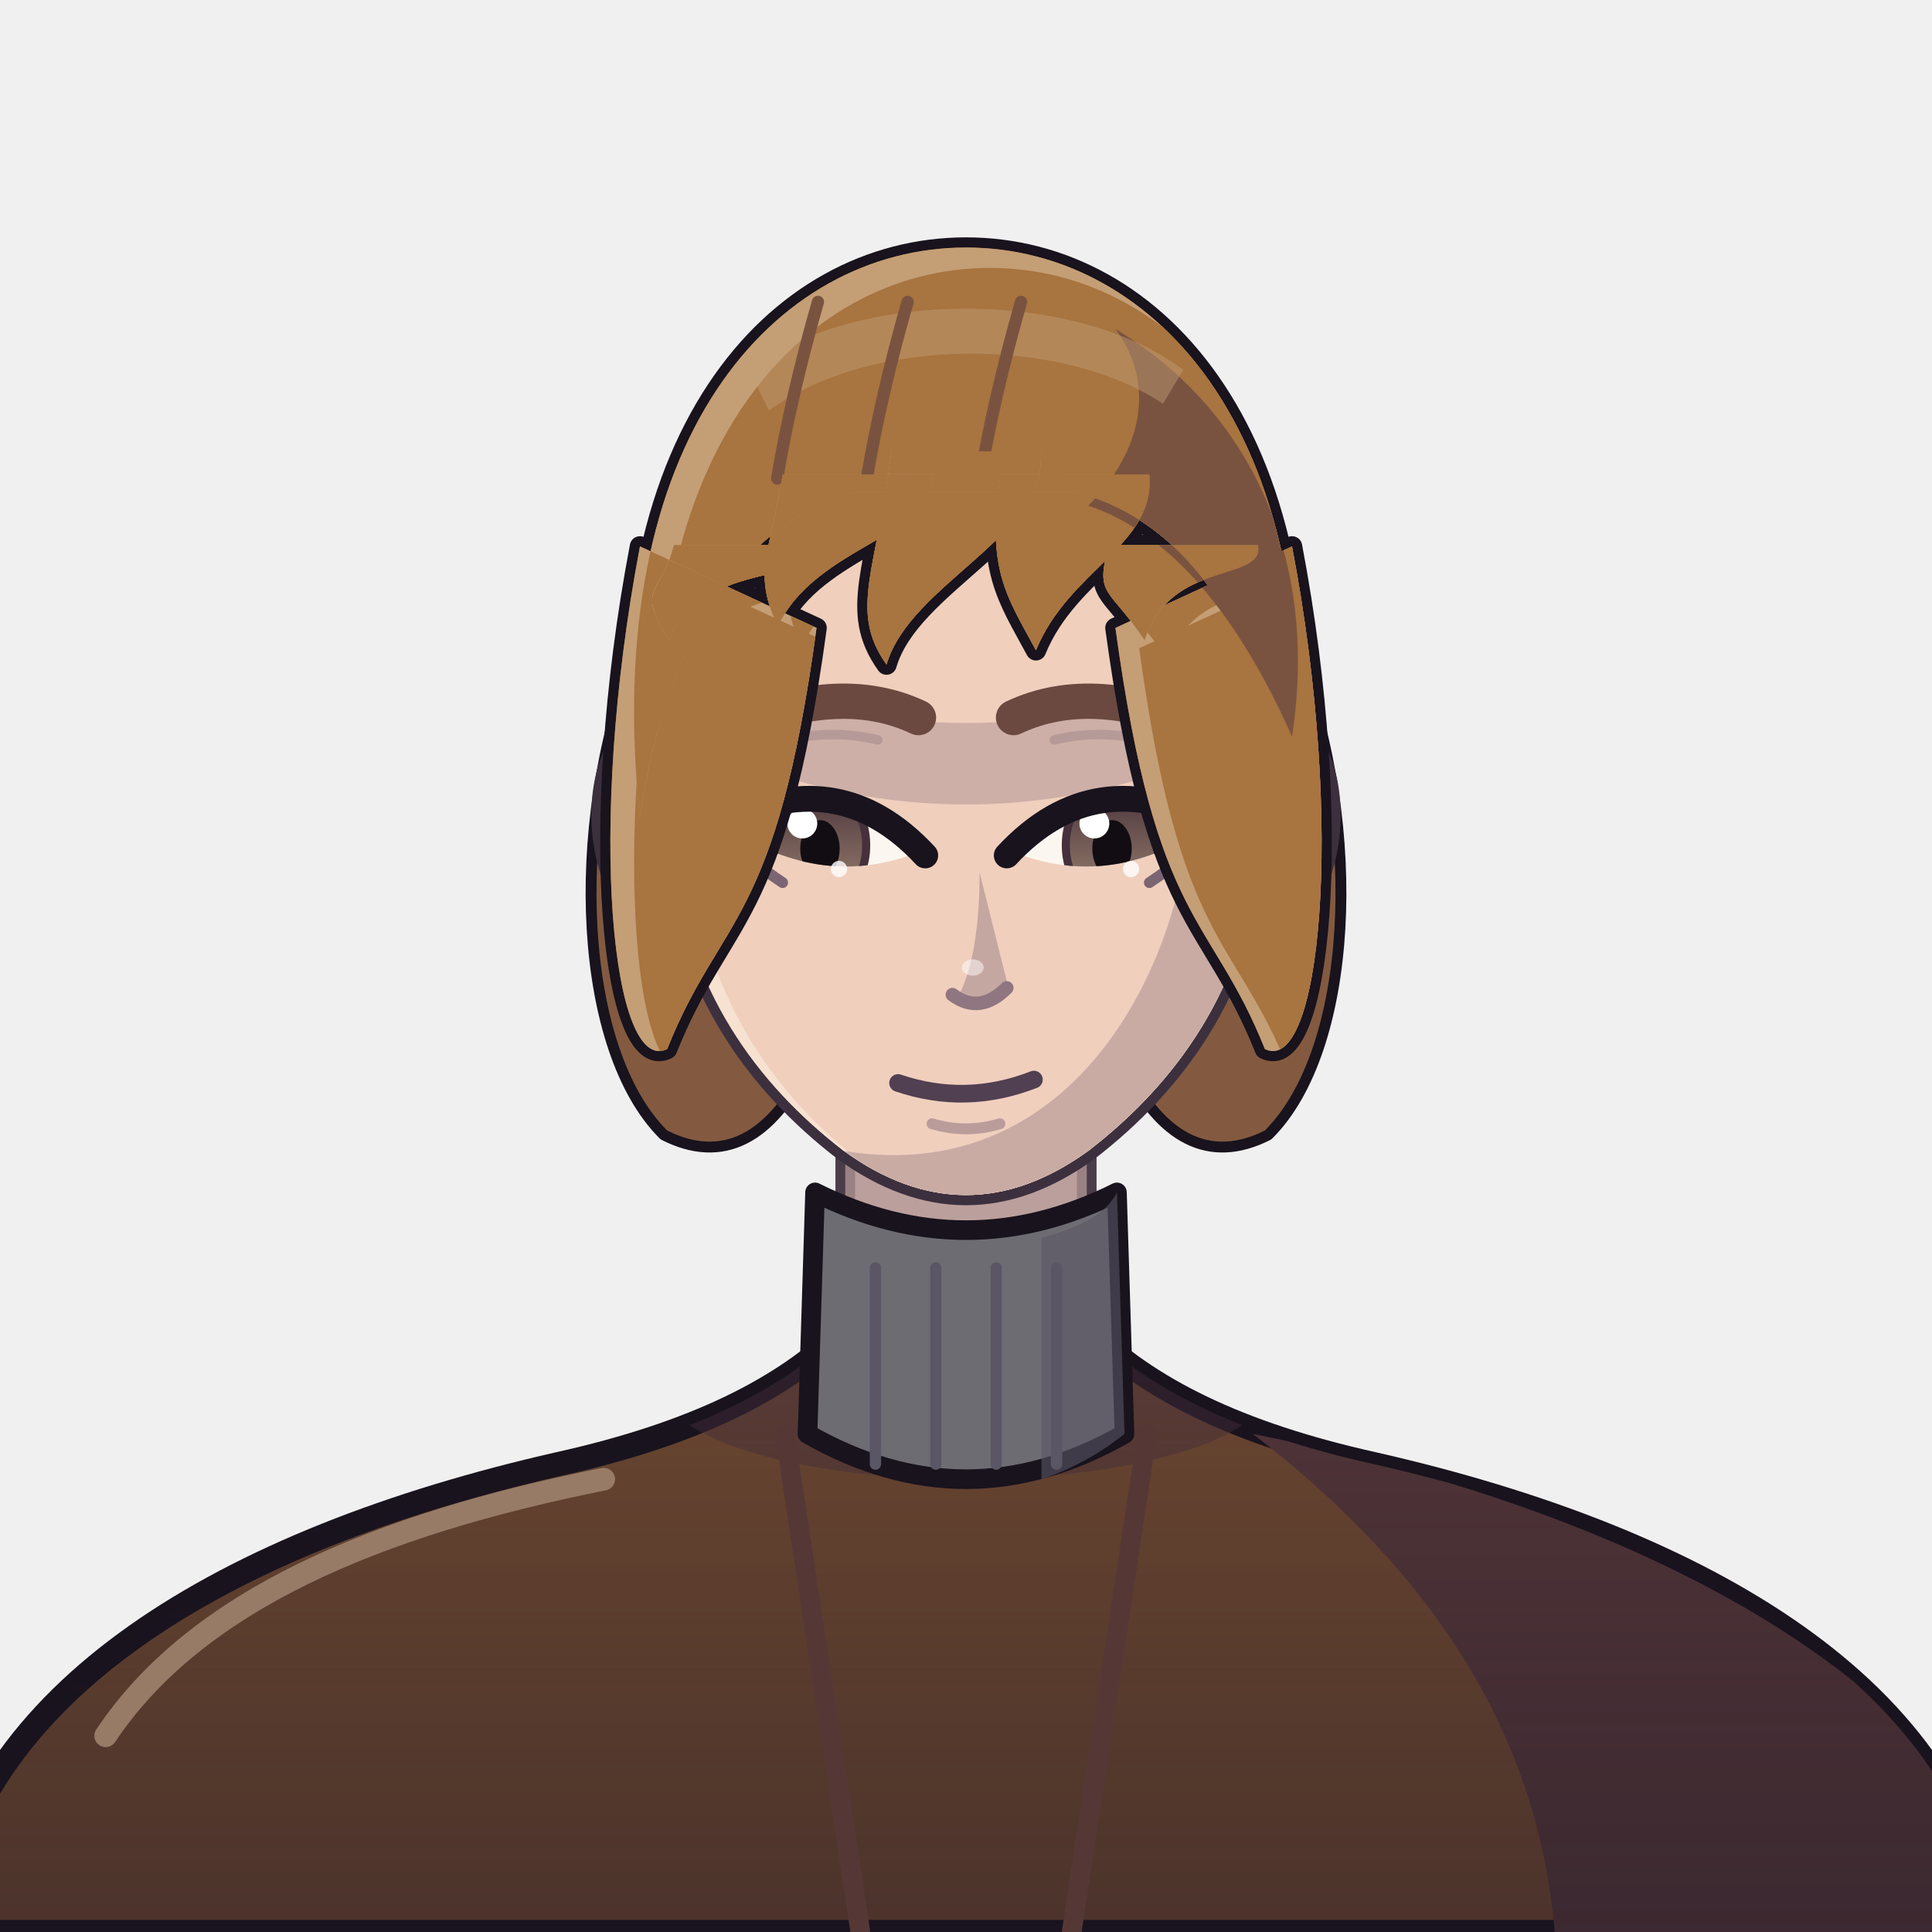
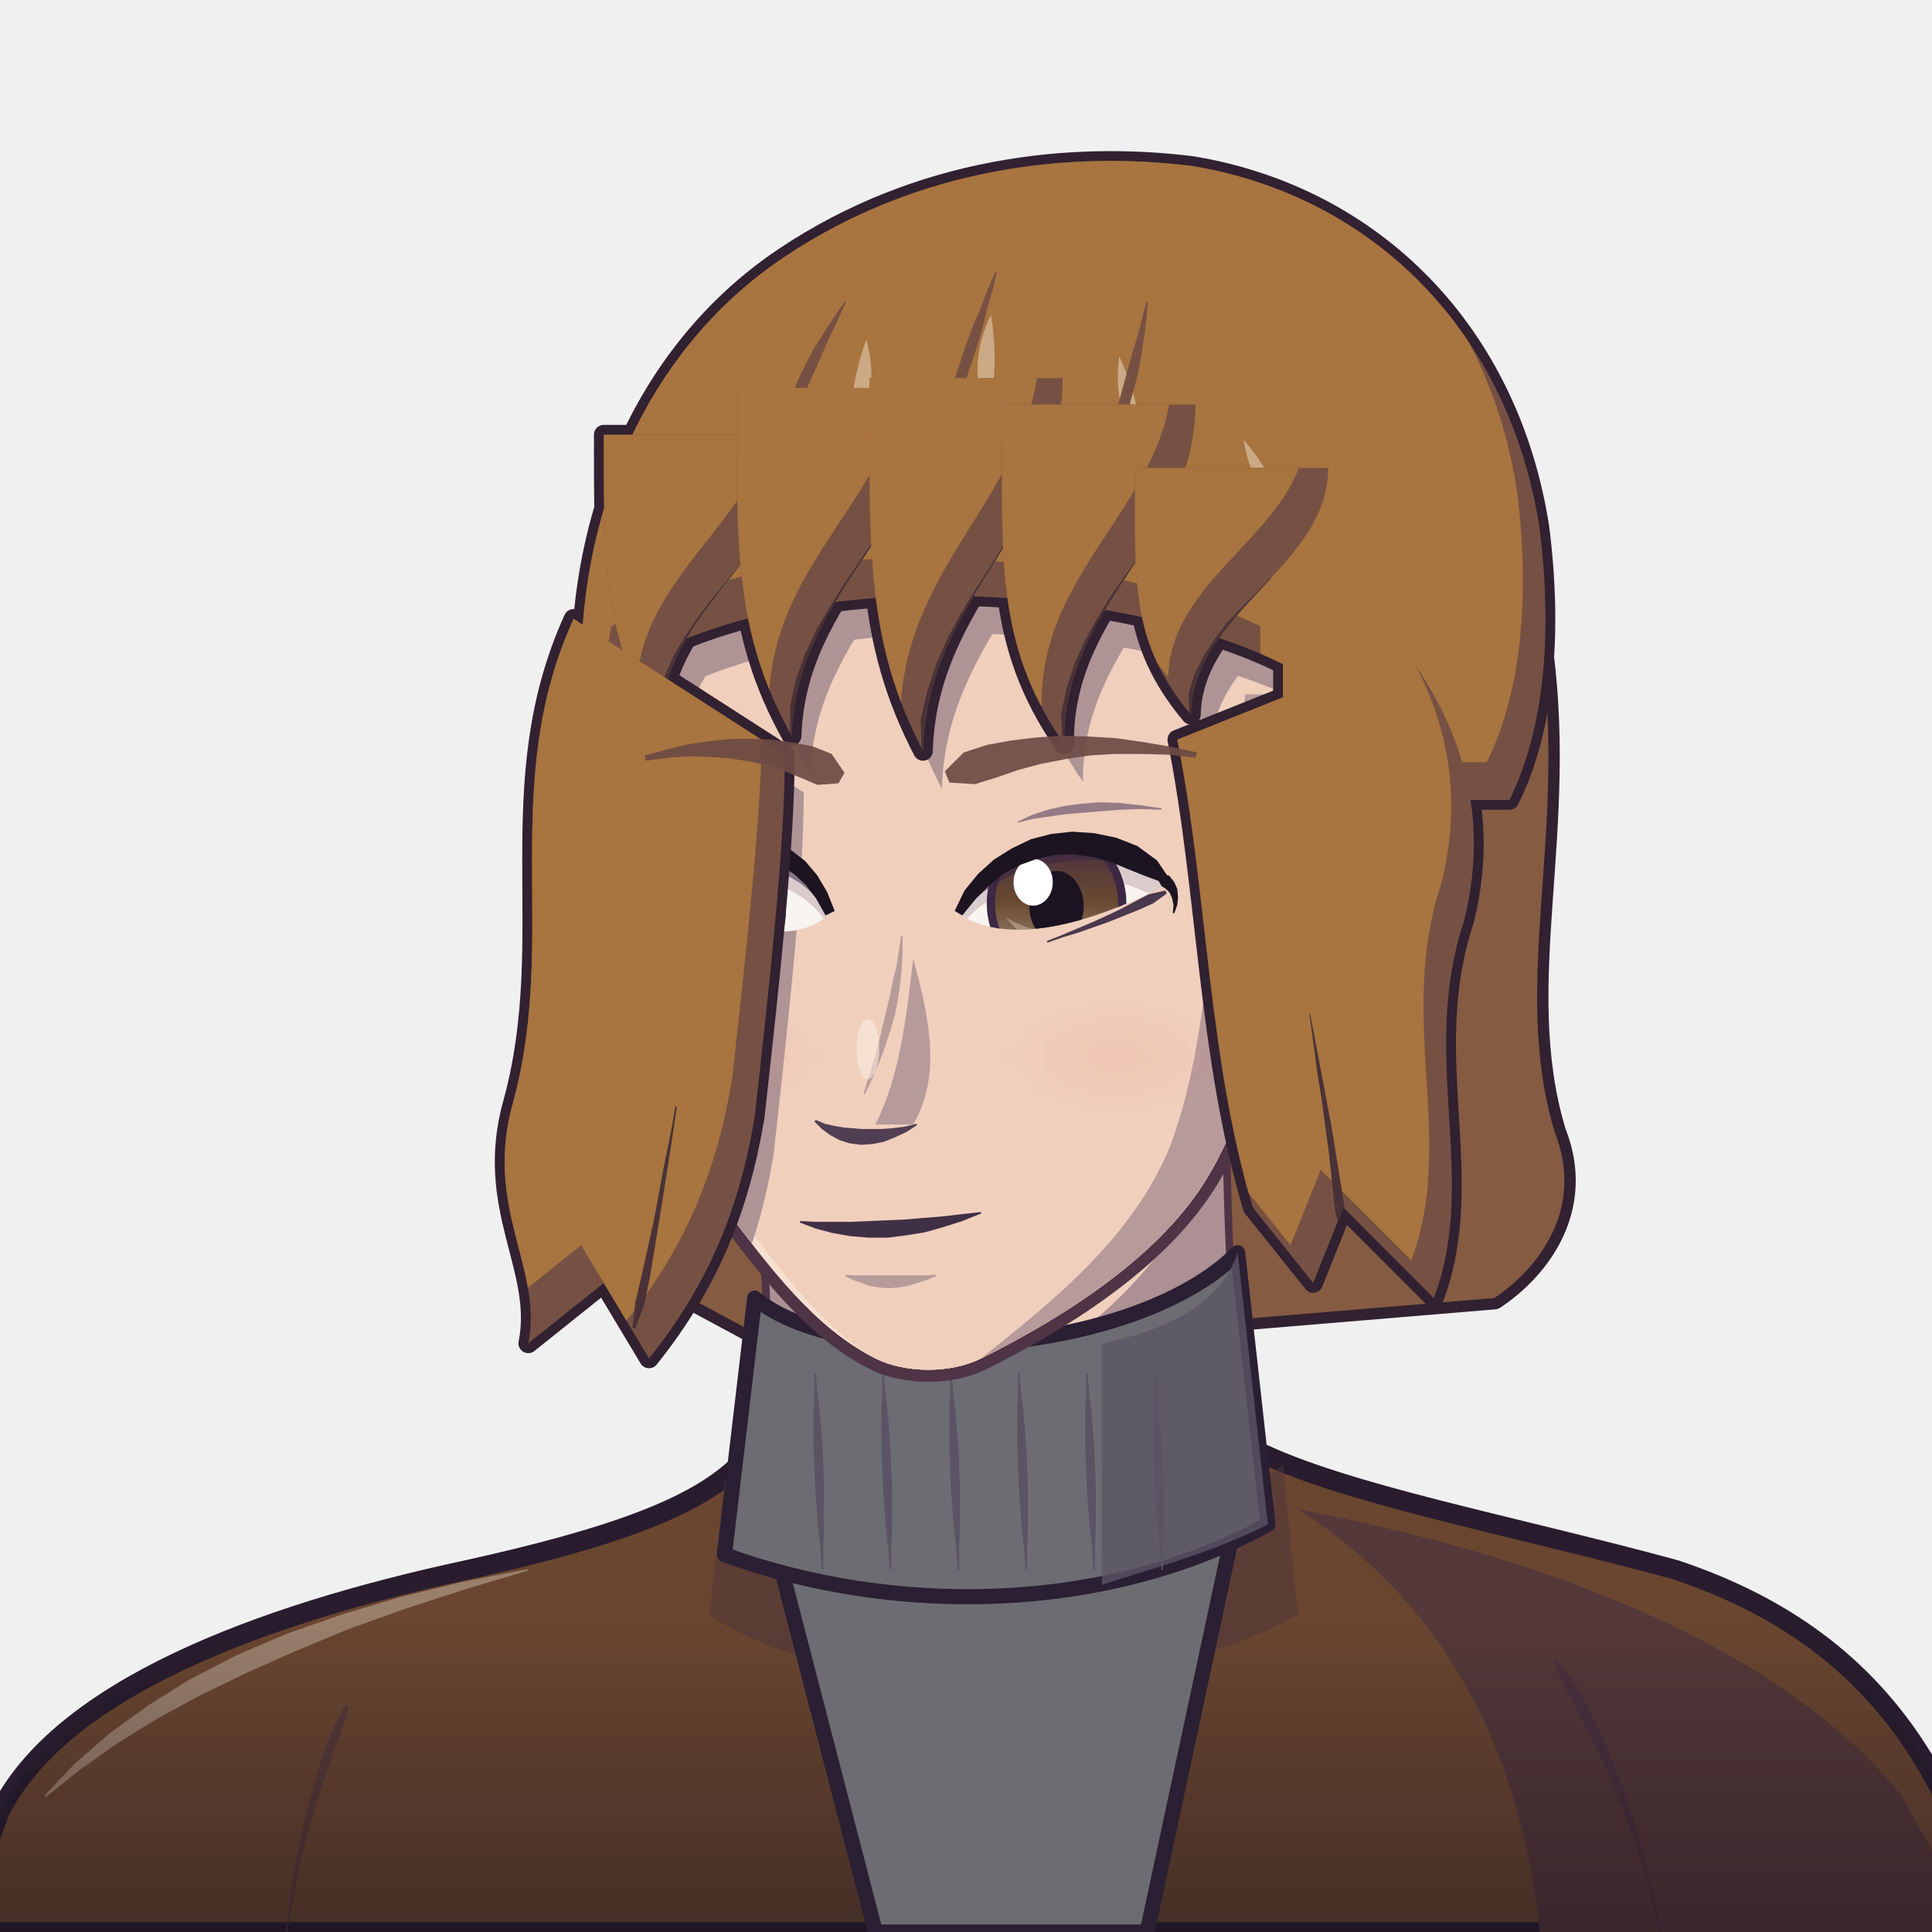
<svg xmlns="http://www.w3.org/2000/svg" width="384" height="384" viewBox="0 0 256 256">
  <defs>
+     <clipPath id="nk_jangibo">
+       <path d="M 100 156 C 104 174 102 192 96 208 L 168 208 C 164 192 162 172 162 146 Z" />
+     </clipPath>
    <clipPath id="cb">
-       <path d="M -8 256 C -4 224 30 204 74 194 C 92 190 104 184 112 176 L 144 176 C 152 184 164 190 182 194 C 226 204 260 224 264 256 Z" />
-     </clipPath>
-     <linearGradient id="bg_fade" x1="0" y1="0" x2="0" y2="1">
-       <stop offset="0" stop-color="#1a1424" stop-opacity="0" />
-       <stop offset="1" stop-color="#1a1424" stop-opacity="0.38" />
+       <path d="M -6 256 L 0 240 C 8 224 34 214 62 208 C 80 204 92 200 98 194 L 166 192 C 178 198 200 202 222 208 C 246 216 258 232 264 256 Z" />
+     </clipPath>
+     <linearGradient id="fade" x1="0" y1="0" x2="0" y2="1">
+       <stop offset="0" stop-color="#120e1a" stop-opacity="0" />
+       <stop offset="1" stop-color="#120e1a" stop-opacity="0.42" />
    </linearGradient>
-     <clipPath id="f_jangibo">
-       <path d="M 84 98 C 84 64 104 48 128 48 C 152 48 172 64 172 98 L 171 122 C 169 141 159 155 146 165 Q 128 178 110 165 C 97 155 87 141 85 122 Z" />
-     </clipPath>
-     <linearGradient id="ig_jangibo" x1="0" y1="0" x2="0" y2="1">
-       <stop offset="0" stop-color="#49323b" />
-       <stop offset="1" stop-color="#9e8672" />
+     <clipPath id="fc_jangibo">
+       <path d="M 84 96 C 80 108 79 118 82 128 C 84 140 88 150 96 160 C 102 168 108 176 116 180 C 120 182 126 182 130 180 C 142 174 154 166 160 156 C 166 146 169 132 170 118 L 172 96 C 172 70 150 50 126 50 C 102 50 86 70 84 96 Z" />
+     </clipPath>
+     <radialGradient id="bl_jangibo">
+       <stop offset="0" stop-color="#ee7d74" stop-opacity="0.12" />
+       <stop offset="1" stop-color="#ee7d74" stop-opacity="0" />
+     </radialGradient>
+     <clipPath id="e0_jangibo">
+       <path d="M 110 121 C 105.8 110.7 96.1 109.5 89 118 C 95.3 122.5 104.8 126 110 121 Z" />
+     </clipPath>
+     <linearGradient id="ig0_jangibo" x1="0" y1="0" x2="0" y2="1">
+       <stop offset="0" stop-color="#432d41" />
+       <stop offset="0.5" stop-color="#6a4a32" />
+       <stop offset="1" stop-color="#b4a08f" />
    </linearGradient>
-     <clipPath id="e0_jangibo">
-       <path d="M 121 121 Q 109 109 93 117.5 Q 107 126.6 121 121 Z" />
-     </clipPath>
-     <clipPath id="e2_jangibo">
-       <path d="M 135 121 Q 147 109 163 117.5 Q 149 126.6 135 121 Z" />
-     </clipPath>
-     <clipPath id="h_jangibo">
-       <path d="M 80 116 C 74 60 100 32 128 32 C 156 32 182 60 176 116 C 172 88 160 72 144 68 L 112 68 C 96 72 84 88 80 116 Z" />
-       <path d="M 85 75.8 C 83 83.5 79.3 81.8 84.3 89.8 C 88.5 77.8 108 81.4 107 75.8 Z" />
-       <path d="M 101 65.4 C 99 77.7 96.6 79.8 100.3 87.8 C 105.8 75.8 124 74.4 123 65.4 Z" />
-       <path d="M 117 62 C 115 79.3 110.6 85.4 116.3 93.4 C 119.8 81.4 140 74.6 139 62 Z" />
-       <path d="M 133 65.4 C 131 79.6 134 83.3 138.3 91.3 C 143.2 79.3 156 75.8 155 65.4 Z" />
-       <path d="M 149 75.8 C 147 83.5 148.9 81.8 154.3 89.8 C 158.1 77.8 172 81.4 171 75.8 Z" />
-       <path d="M 80 76 C 72 118 76 154 84 150 C 92 130 100 132 106 88 Z" />
-       <path d="M 176 76 C 184 118 180 154 172 150 C 164 130 156 132 150 88 Z" />
+     <clipPath id="e1_jangibo">
+       <path d="M 127 121 C 132.6 110.7 145.5 108.5 155 117 C 146.6 121.5 134 126 127 121 Z" />
+     </clipPath>
+     <linearGradient id="ig1_jangibo" x1="0" y1="0" x2="0" y2="1">
+       <stop offset="0" stop-color="#432d41" />
+       <stop offset="0.5" stop-color="#6a4a32" />
+       <stop offset="1" stop-color="#b4a08f" />
+     </linearGradient>
+     <clipPath id="h0_jangibo">
+       <path d="M 80 110 C 72 82 80 50 104 34 C 122 22 142 20 158 22 C 182 26 200 44 204 70 C 206 86 204 98 200 106 L 186 106 C 180 101 174 101 170 106 L 170 88 C 150 78 108 74 84 88 Z" />
+     </clipPath>
+     <clipPath id="h1_jangibo">
+       <path d="M 80 57.6 C 80 75 79.9 84.6 87.3 96.2 C 88 80 105.6 73 105.6 57.6 Z" />
+     </clipPath>
+     <clipPath id="h2_jangibo">
+       <path d="M 97.6 51.4 C 97.6 72.2 97.2 83.7 104.9 97.5 C 105.5 78.2 123.2 69.9 123.2 51.4 Z" />
+     </clipPath>
+     <clipPath id="h3_jangibo">
+       <path d="M 115.2 50.1 C 115.2 72.4 114.6 84.7 122.3 99.5 C 122.9 78.8 140.8 69.9 140.8 50.1 Z" />
+     </clipPath>
+     <clipPath id="h4_jangibo">
+       <path d="M 132.8 53.6 C 132.8 73.9 131.7 85.1 141 98.6 C 140.8 79.7 158.4 71.6 158.4 53.6 Z" />
+     </clipPath>
+     <clipPath id="h5_jangibo">
+       <path d="M 150.4 62 C 150.4 76.7 149.6 84.9 157.8 94.7 C 158.1 81 176 75.1 176 62 Z" />
+     </clipPath>
+     <clipPath id="h6_jangibo">
+       <path d="M 76 82 C 66 104 74 124 68 146 C 64 160 72 168 70 178 L 80 170 L 86 180 C 94 170 98 160 100 148 C 102 130 104 112 104 100 Z" />
+     </clipPath>
+     <clipPath id="h7_jangibo">
+       <path d="M 156 98 C 160 118 160 140 166 160 L 174 170 L 178 160 L 190 172 C 196 156 188 140 194 122 C 198 106 192 94 186 86 Z" />
    </clipPath>
  </defs>
-   <g transform="matrix(0.9 0 0 0.9 12.8 4)">
-     <g fill="#18131d" stroke="#18131d" stroke-width="3.2" stroke-linejoin="round">
-       <path d="M 80 92 C 70 118 72 150 84 162 Q 96 168 104 152 L 152 152 Q 160 168 172 162 C 184 150 186 118 176 92 Z" />
-     </g>
-     <g>
-       <path d="M 80 92 C 70 118 72 150 84 162 Q 96 168 104 152 L 152 152 Q 160 168 172 162 C 184 150 186 118 176 92 Z" fill="#835a40" />
-     </g>
-   </g>
-   <path d="M 112 130 L 112 184 Q 128 196 144 184 L 144 130 Z" fill="#f0cfbd" stroke="#4a3c48" stroke-width="2.6" stroke-linejoin="round" stroke-linecap="round" />
-   <path d="M 112 140 Q 128 172 144 140 L 144 166 Q 128 186 112 166 Z" fill="#ae9393" opacity="0.8" />
-   <path d="M -8 256 C -4 224 30 204 74 194 C 92 190 104 184 112 176 L 144 176 C 152 184 164 190 182 194 C 226 204 260 224 264 256 Z" fill="#6a4630" stroke="#18131d" stroke-width="3.2" stroke-linejoin="round" stroke-linecap="round" />
+   <g fill="#312131" stroke="#312131" stroke-width="3" stroke-linejoin="round">
+     <path d="M 82 150 C 74 120 72 96 80 74 C 90 50 116 40 142 40 C 176 40 200 56 204 84 C 208 110 200 130 206 150 C 210 160 204 168 198 172 L 150 176 L 110 182 L 84 168 Z" />
+   </g>
+   <path d="M 82 150 C 74 120 72 96 80 74 C 90 50 116 40 142 40 C 176 40 200 56 204 84 C 208 110 200 130 206 150 C 210 160 204 168 198 172 L 150 176 L 110 182 L 84 168 Z" fill="#855b42" />
+   <path d="M 100 156 C 104 174 102 192 96 208 L 168 208 C 164 192 162 172 162 146 Z" fill="#f0cfbd" stroke="#4f3446" stroke-width="2" stroke-linejoin="round" stroke-linecap="round" />
+   <g clip-path="url(#nk_jangibo)">
+     <path d="M 94 150 C 106 174 118 186 130 184 C 144 178 156 168 166 144 L 170 190 C 150 198 118 200 94 194 Z" fill="#ac9093" />
+   </g>
+   <path d="M 149.9 176 L 148.6 179.1 147.3 182.3 146.1 185.4 144.9 188.6 143.9 191.8 142.9 195 142.1 198.3 141.3 201.5 140.6 204.7 139.9 208 140.1 208 141.1 204.9 142.1 201.7 143.1 198.5 144.1 195.4 145.1 192.2 146.1 189 147.1 185.8 148.1 182.5 149.1 179.3 150.1 176 Z" fill="#917882" opacity="0.8" />
+   <path d="M -6 256 L 0 240 C 8 224 34 214 62 208 C 80 204 92 200 98 194 L 166 192 C 178 198 200 202 222 208 C 246 216 258 232 264 256 Z" fill="#6a4630" stroke="#291c2e" stroke-width="2.6" stroke-linejoin="round" stroke-linecap="round" />
  <g clip-path="url(#cb)">
-     <path d="M 166 190 C 206 198 244 214 262 240 L 266 256 L 206 256 C 204 232 192 210 166 190 Z" fill="#513538" />
-     <ellipse cx="128" cy="184" rx="40" ry="12" fill="#462e3b" opacity="0.45" />
-     <rect x="0" y="176" width="256" height="80" fill="url(#bg_fade)" />
-   </g>
-   <path d="M 14 230 C 26 212 50 202 80 196" fill="none" stroke="#977b67" stroke-width="3" stroke-linejoin="round" stroke-linecap="round" />
-   <path d="M 108 158 L 107 190 Q 128 202 149 190 L 148 158 Q 128 168 108 158 Z" fill="#6d6c72" stroke="#18131d" stroke-width="2.6" stroke-linejoin="round" stroke-linecap="round" />
-   <path d="M 138 164 Q 146 162 148 158 L 149 190 Q 144 194 138 196 Z" fill="#5a5564" opacity="0.6" />
-   <path d="M 116 168 L 116 194" fill="none" stroke="#5b5665" stroke-width="1.5" stroke-linejoin="round" stroke-linecap="round" />
-   <path d="M 124 168 L 124 194" fill="none" stroke="#5b5665" stroke-width="1.5" stroke-linejoin="round" stroke-linecap="round" />
-   <path d="M 132 168 L 132 194" fill="none" stroke="#5b5665" stroke-width="1.5" stroke-linejoin="round" stroke-linecap="round" />
-   <path d="M 140 168 L 140 194" fill="none" stroke="#5b5665" stroke-width="1.5" stroke-linejoin="round" stroke-linecap="round" />
-   <path d="M 104 190 L 114 256" fill="none" stroke="#553836" stroke-width="2.6" stroke-linejoin="round" stroke-linecap="round" />
-   <path d="M 152 190 L 142 256" fill="none" stroke="#553836" stroke-width="2.6" stroke-linejoin="round" stroke-linecap="round" />
-   <g transform="matrix(0.9 0 0 0.9 12.8 4)">
-     <g fill="#3c303e" stroke="#3c303e" stroke-width="3" stroke-linejoin="round">
-       <path d="M 85 102 C 72 98 70 128 84 134 Z" />
-       <path d="M 171 102 C 184 98 186 128 172 134 Z" />
-       <path d="M 84 98 C 84 64 104 48 128 48 C 152 48 172 64 172 98 L 171 122 C 169 141 159 155 146 165 Q 128 178 110 165 C 97 155 87 141 85 122 Z" />
-     </g>
-     <g>
-       <path d="M 85 102 C 72 98 70 128 84 134 Z" fill="#f0cfbd" />
-       <path d="M 171 102 C 184 98 186 128 172 134 Z" fill="#f0cfbd" />
-       <path d="M 84 98 C 84 64 104 48 128 48 C 152 48 172 64 172 98 L 171 122 C 169 141 159 155 146 165 Q 128 178 110 165 C 97 155 87 141 85 122 Z" fill="#f0cfbd" />
-     </g>
-     <g clip-path="url(#f_jangibo)">
-       <path d="M 84 98 C 84 64 104 48 128 48 C 152 48 172 64 172 98 L 171 122 C 169 141 159 155 146 165 Q 128 178 110 165 C 97 155 87 141 85 122 Z" fill="#f7e1d0" />
-       <g transform="translate(3 2)">
-         <path d="M 84 98 C 84 64 104 48 128 48 C 152 48 172 64 172 98 L 171 122 C 169 141 159 155 146 165 Q 128 178 110 165 C 97 155 87 141 85 122 Z" fill="#f0cfbd" />
-       </g>
-       <path d="M 172 96 L 171 122 C 169 141 159 155 146 165 Q 128 178 110 165 C 128 168 142 160 151 146 C 160 132 163 114 161 96 Z" fill="#a2888c" opacity="0.5" />
-     </g>
-     <path d="M 82 108 Q 75 116 82 126" fill="none" stroke="#a2888c" stroke-width="1.8" stroke-linejoin="round" stroke-linecap="round" />
-     <path d="M 174 108 Q 181 116 174 126" fill="none" stroke="#a2888c" stroke-width="1.8" stroke-linejoin="round" stroke-linecap="round" />
-     <path d="M 86 92 Q 128 112 170 92 L 170 104 Q 128 124 86 104 Z" fill="#997f86" opacity="0.4" />
-     <path d="M 121 121 Q 109 109 93 117.5 Q 107 126.6 121 121 Z" fill="#fbf7f0" />
-     <g clip-path="url(#e0_jangibo)">
-       <path d="M 121 109 L 93 109 L 93 117.8 Q 107 113.4 121 117.8 Z" fill="#a2888c" opacity="0.35" />
-       <ellipse cx="106.5" cy="120" rx="6.8" ry="8.8" fill="url(#ig_jangibo)" stroke="#46303c" stroke-width="1.2" />
-       <ellipse cx="106.5" cy="120.5" rx="2.9" ry="4.2" fill="#120d12" />
-     </g>
-     <circle cx="103.9" cy="116.8" r="2.2" fill="#ffffff" />
-     <circle cx="109.3" cy="123.5" r="1.2" fill="#ffffff" opacity="0.8" />
-     <path d="M 122 121.5 Q 109 107.5 91.5 117" fill="none" stroke="#18131d" stroke-width="3.8" stroke-linejoin="round" stroke-linecap="round" />
-     <path d="M 101 125.5 Q 95 121.5 93 118.5" fill="none" stroke="#7c6573" stroke-width="1.6" stroke-linejoin="round" stroke-linecap="round" />
-     <path d="M 115 104.5 Q 107 102.5 98 105.5" fill="none" stroke="#b69a98" stroke-width="1.4" stroke-linejoin="round" stroke-linecap="round" />
-     <path d="M 121 101.2 Q 109 95.5 92 103.3" fill="none" stroke="#6b4940" stroke-width="5.2" stroke-linejoin="round" stroke-linecap="round" />
-     <path d="M 135 121 Q 147 109 163 117.5 Q 149 126.6 135 121 Z" fill="#fbf7f0" />
-     <g clip-path="url(#e2_jangibo)">
-       <path d="M 135 109 L 163 109 L 163 117.8 Q 149 113.4 135 117.8 Z" fill="#a2888c" opacity="0.35" />
-       <ellipse cx="149.5" cy="120" rx="6.8" ry="8.8" fill="url(#ig_jangibo)" stroke="#46303c" stroke-width="1.2" />
-       <ellipse cx="149.5" cy="120.5" rx="2.9" ry="4.2" fill="#120d12" />
-     </g>
-     <circle cx="146.9" cy="116.8" r="2.2" fill="#ffffff" />
-     <circle cx="152.3" cy="123.5" r="1.2" fill="#ffffff" opacity="0.8" />
-     <path d="M 134 121.5 Q 147 107.5 164.5 117" fill="none" stroke="#18131d" stroke-width="3.8" stroke-linejoin="round" stroke-linecap="round" />
-     <path d="M 155 125.5 Q 161 121.5 163 118.5" fill="none" stroke="#7c6573" stroke-width="1.6" stroke-linejoin="round" stroke-linecap="round" />
-     <path d="M 141 104.5 Q 149 102.5 158 105.5" fill="none" stroke="#b69a98" stroke-width="1.4" stroke-linejoin="round" stroke-linecap="round" />
-     <path d="M 135 101.2 Q 147 95.5 164 103.3" fill="none" stroke="#6b4940" stroke-width="5.2" stroke-linejoin="round" stroke-linecap="round" />
-     <path d="M 130 124 L 134 140 Q 131 144 127 142 Q 130 136 130 124 Z" fill="#997f86" opacity="0.5" />
-     <path d="M 126 142 Q 130 145 134 141" fill="none" stroke="#8f7680" stroke-width="2" stroke-linejoin="round" stroke-linecap="round" />
-     <ellipse cx="129" cy="138" rx="1.6" ry="1.2" fill="#ffffff" opacity="0.5" />
-     <path d="M 118 155 Q 128 158.4 138 154.5" fill="none" stroke="#504051" stroke-width="2.6" stroke-linejoin="round" stroke-linecap="round" />
-     <path d="M 123 161 Q 128 162.5 133 161" fill="none" stroke="#ba9d9b" stroke-width="1.6" stroke-linejoin="round" stroke-linecap="round" />
-     <g fill="#18131d" stroke="#18131d" stroke-width="3" stroke-linejoin="round">
-       <path d="M 80 116 C 74 60 100 32 128 32 C 156 32 182 60 176 116 C 172 88 160 72 144 68 L 112 68 C 96 72 84 88 80 116 Z" />
-       <path d="M 85 75.8 C 83 83.5 79.3 81.8 84.3 89.8 C 88.5 77.8 108 81.4 107 75.8 Z" />
-       <path d="M 101 65.4 C 99 77.7 96.6 79.8 100.3 87.8 C 105.8 75.8 124 74.4 123 65.4 Z" />
-       <path d="M 117 62 C 115 79.3 110.6 85.4 116.3 93.4 C 119.8 81.4 140 74.6 139 62 Z" />
-       <path d="M 133 65.4 C 131 79.6 134 83.3 138.3 91.3 C 143.2 79.3 156 75.8 155 65.4 Z" />
-       <path d="M 149 75.8 C 147 83.5 148.9 81.8 154.3 89.8 C 158.1 77.8 172 81.4 171 75.8 Z" />
-       <path d="M 80 76 C 72 118 76 154 84 150 C 92 130 100 132 106 88 Z" />
-       <path d="M 176 76 C 184 118 180 154 172 150 C 164 130 156 132 150 88 Z" />
-     </g>
-     <g>
-       <path d="M 80 116 C 74 60 100 32 128 32 C 156 32 182 60 176 116 C 172 88 160 72 144 68 L 112 68 C 96 72 84 88 80 116 Z" fill="#a8743f" />
-       <path d="M 85 75.8 C 83 83.5 79.3 81.8 84.3 89.8 C 88.5 77.8 108 81.4 107 75.8 Z" fill="#a8743f" />
-       <path d="M 101 65.4 C 99 77.7 96.6 79.8 100.3 87.8 C 105.8 75.8 124 74.4 123 65.4 Z" fill="#a8743f" />
-       <path d="M 117 62 C 115 79.3 110.6 85.4 116.3 93.4 C 119.8 81.4 140 74.6 139 62 Z" fill="#a8743f" />
-       <path d="M 133 65.4 C 131 79.6 134 83.3 138.3 91.3 C 143.2 79.3 156 75.8 155 65.4 Z" fill="#a8743f" />
-       <path d="M 149 75.8 C 147 83.5 148.9 81.8 154.3 89.8 C 158.1 77.8 172 81.4 171 75.8 Z" fill="#a8743f" />
-       <path d="M 80 76 C 72 118 76 154 84 150 C 92 130 100 132 106 88 Z" fill="#a8743f" />
-       <path d="M 176 76 C 184 118 180 154 172 150 C 164 130 156 132 150 88 Z" fill="#a8743f" />
-     </g>
-     <g clip-path="url(#h_jangibo)">
-       <path d="M 80 116 C 74 60 100 32 128 32 C 156 32 182 60 176 116 C 172 88 160 72 144 68 L 112 68 C 96 72 84 88 80 116 Z" fill="#c49e75" />
-       <path d="M 85 75.8 C 83 83.5 79.3 81.8 84.3 89.8 C 88.5 77.8 108 81.4 107 75.8 Z" fill="#c49e75" />
-       <path d="M 101 65.4 C 99 77.7 96.6 79.8 100.3 87.8 C 105.8 75.8 124 74.4 123 65.4 Z" fill="#c49e75" />
-       <path d="M 117 62 C 115 79.3 110.6 85.4 116.3 93.4 C 119.8 81.4 140 74.6 139 62 Z" fill="#c49e75" />
-       <path d="M 133 65.4 C 131 79.6 134 83.3 138.3 91.3 C 143.2 79.3 156 75.8 155 65.4 Z" fill="#c49e75" />
-       <path d="M 149 75.8 C 147 83.5 148.9 81.8 154.3 89.8 C 158.1 77.8 172 81.4 171 75.8 Z" fill="#c49e75" />
-       <path d="M 80 76 C 72 118 76 154 84 150 C 92 130 100 132 106 88 Z" fill="#c49e75" />
-       <path d="M 176 76 C 184 118 180 154 172 150 C 164 130 156 132 150 88 Z" fill="#c49e75" />
-       <g transform="translate(3.5 3)">
-         <path d="M 80 116 C 74 60 100 32 128 32 C 156 32 182 60 176 116 C 172 88 160 72 144 68 L 112 68 C 96 72 84 88 80 116 Z" fill="#a8743f" />
-         <path d="M 85 75.8 C 83 83.5 79.3 81.8 84.3 89.8 C 88.5 77.8 108 81.4 107 75.8 Z" fill="#a8743f" />
-         <path d="M 101 65.4 C 99 77.7 96.6 79.8 100.3 87.8 C 105.8 75.8 124 74.4 123 65.4 Z" fill="#a8743f" />
-         <path d="M 117 62 C 115 79.3 110.6 85.4 116.3 93.4 C 119.8 81.4 140 74.6 139 62 Z" fill="#a8743f" />
-         <path d="M 133 65.4 C 131 79.6 134 83.3 138.3 91.3 C 143.2 79.3 156 75.8 155 65.4 Z" fill="#a8743f" />
-         <path d="M 149 75.8 C 147 83.5 148.9 81.8 154.3 89.8 C 158.1 77.8 172 81.4 171 75.8 Z" fill="#a8743f" />
-         <path d="M 80 76 C 72 118 76 154 84 150 C 92 130 100 132 106 88 Z" fill="#a8743f" />
-         <path d="M 176 76 C 184 118 180 154 172 150 C 164 130 156 132 150 88 Z" fill="#a8743f" />
-       </g>
-       <path d="M 85 75.8 C 83 83.5 79.3 81.8 84.3 89.8 C 88.5 77.8 108 81.4 107 75.8 Z" fill="#a8743f" />
-       <path d="M 101 65.4 C 99 77.7 96.6 79.8 100.3 87.8 C 105.8 75.8 124 74.4 123 65.4 Z" fill="#a8743f" />
-       <path d="M 117 62 C 115 79.3 110.6 85.4 116.3 93.4 C 119.8 81.4 140 74.6 139 62 Z" fill="#a8743f" />
-       <path d="M 133 65.4 C 131 79.6 134 83.3 138.3 91.3 C 143.2 79.3 156 75.8 155 65.4 Z" fill="#a8743f" />
-       <path d="M 149 75.8 C 147 83.5 148.9 81.8 154.3 89.8 C 158.1 77.8 172 81.4 171 75.8 Z" fill="#a8743f" />
-       <path d="M 150 44 C 170 56 180 78 176 104 C 168 86 158 74 146 70 C 154 62 156 52 150 44 Z" fill="#7a5340" />
-       <path d="M 96 50 C 112 38 144 38 160 50 L 157 55 C 142 45 114 45 99 56 Z" fill="#c49e75" opacity="0.45" />
-       <path d="M 106.2 40 Q 102.2 54 100.2 66" fill="none" stroke="#7a5340" stroke-width="1.8" stroke-linejoin="round" stroke-linecap="round" />
-       <path d="M 119.4 40 Q 115.4 54 113.4 66" fill="none" stroke="#7a5340" stroke-width="1.8" stroke-linejoin="round" stroke-linecap="round" />
-       <path d="M 136.1 40 Q 132.1 54 130.1 66" fill="none" stroke="#7a5340" stroke-width="1.8" stroke-linejoin="round" stroke-linecap="round" />
-     </g>
-   </g>
+     <path d="M 172 200 C 204 206 236 218 252 238 L 262 256 L 204 256 C 202 236 194 214 172 200 Z" fill="#553839" />
+     <path d="M 96 196 C 114 214 150 212 170 194 L 172 214 C 150 226 112 226 94 214 Z" fill="#4e333c" opacity="0.5" />
+   </g>
+   <path d="M 6.1 238.1 L 10.6 234.5 15.4 231.1 20.7 227.8 26.4 224.7 32.6 221.7 39.1 218.8 46.1 215.9 53.6 213.2 61.6 210.6 70 208.1 70 207.9 61.3 209.6 53.1 211.6 45.4 213.9 38.2 216.4 31.4 219.3 25.2 222.5 19.6 226 14.5 229.7 9.9 233.7 5.9 237.9 Z" fill="#9a7f6c" />
+   <path d="M 205.8 220.1 L 207.3 223.6 209.1 226.9 210.9 230.2 212.5 233.7 214 237.2 215.4 240.8 216.7 244.5 217.9 248.2 219 252.1 219.9 256 220.1 256 219.3 252 218.4 248.1 217.4 244.3 216.2 240.5 215 236.8 213.6 233.2 212.1 229.7 210.4 226.2 208.6 222.9 206.2 219.9 Z" fill="#4b313d" />
+   <path d="M 45.8 225.9 L 44.3 228.6 43.2 231.5 42.2 234.4 41.4 237.4 40.6 240.4 39.9 243.4 39.3 246.5 38.7 249.6 38.3 252.8 37.9 256 38.1 256 38.6 252.8 39.2 249.7 39.8 246.6 40.6 243.6 41.4 240.6 42.3 237.7 43.3 234.8 44.3 231.9 45.4 229 46.2 226.1 Z" fill="#54373a" opacity="0.8" />
+   <g clip-path="url(#cb)">
+     <rect x="0" y="214" width="256" height="42" fill="url(#fade)" />
+   </g>
+   <path d="M 102 202 L 116 256 L 152 256 L 164 200 Z" fill="#6d6c72" stroke="#2a1f33" stroke-width="2" stroke-linejoin="round" stroke-linecap="round" />
+   <path d="M 100 172 C 112 182 150 180 164 166 L 168 202 C 146 214 118 214 96 206 Z" fill="#6d6c72" stroke="#2a1f33" stroke-width="2" stroke-linejoin="round" stroke-linecap="round" />
+   <path d="M 146 178 C 156 176 162 172 164 166 L 168 202 C 160 206 152 208 146 210 Z" fill="#5b5565" opacity="0.8" />
+   <path d="M 107.9 182 L 107.9 184.4 107.8 186.9 107.8 189.4 107.8 191.9 107.9 194.5 108 197.1 108.2 199.8 108.4 202.5 108.7 205.2 108.9 208 109.1 208 109.1 205.2 109.2 202.5 109.2 199.8 109.2 197.1 109.1 194.5 109 191.9 108.8 189.4 108.6 186.9 108.3 184.4 108.1 182 Z" fill="#5a5465" />
+   <path d="M 116.9 182 L 116.9 184.4 116.8 186.9 116.8 189.4 116.8 191.9 116.9 194.5 117 197.1 117.2 199.8 117.4 202.5 117.7 205.2 117.9 208 118.1 208 118.1 205.2 118.2 202.5 118.2 199.8 118.2 197.1 118.1 194.5 118 191.9 117.8 189.4 117.6 186.9 117.3 184.4 117.1 182 Z" fill="#5a5465" />
+   <path d="M 125.9 182 L 125.9 184.4 125.8 186.9 125.8 189.4 125.8 191.9 125.9 194.5 126 197.1 126.2 199.8 126.4 202.5 126.7 205.2 126.9 208 127.1 208 127.1 205.2 127.2 202.5 127.2 199.8 127.2 197.1 127.1 194.5 127 191.9 126.8 189.4 126.6 186.9 126.3 184.4 126.1 182 Z" fill="#5a5465" />
+   <path d="M 134.9 182 L 134.9 184.4 134.8 186.9 134.8 189.4 134.8 191.9 134.9 194.5 135 197.1 135.2 199.8 135.4 202.5 135.7 205.2 135.9 208 136.1 208 136.1 205.2 136.2 202.5 136.2 199.8 136.2 197.1 136.1 194.5 136 191.9 135.8 189.4 135.6 186.9 135.3 184.4 135.1 182 Z" fill="#5a5465" />
+   <path d="M 143.9 182 L 143.9 184.4 143.8 186.9 143.8 189.4 143.8 191.9 143.9 194.5 144 197.1 144.2 199.8 144.4 202.5 144.7 205.2 144.9 208 145.1 208 145.1 205.2 145.2 202.5 145.2 199.8 145.2 197.1 145.1 194.5 145 191.9 144.8 189.4 144.6 186.9 144.3 184.4 144.1 182 Z" fill="#5a5465" />
+   <path d="M 152.9 182 L 152.9 184.4 152.8 186.9 152.8 189.4 152.8 191.9 152.9 194.5 153 197.1 153.2 199.8 153.4 202.5 153.7 205.2 153.9 208 154.1 208 154.1 205.2 154.2 202.5 154.2 199.8 154.2 197.1 154.1 194.5 154 191.9 153.8 189.4 153.6 186.9 153.3 184.4 153.1 182 Z" fill="#5a5465" />
+   <g fill="#4f3446" stroke="#4f3446" stroke-width="3.2" stroke-linejoin="round">
+     <path d="M 84 96 C 80 108 79 118 82 128 C 84 140 88 150 96 160 C 102 168 108 176 116 180 C 120 182 126 182 130 180 C 142 174 154 166 160 156 C 166 146 169 132 170 118 L 172 96 C 172 70 150 50 126 50 C 102 50 86 70 84 96 Z" />
+   </g>
+   <path d="M 84 96 C 80 108 79 118 82 128 C 84 140 88 150 96 160 C 102 168 108 176 116 180 C 120 182 126 182 130 180 C 142 174 154 166 160 156 C 166 146 169 132 170 118 L 172 96 C 172 70 150 50 126 50 C 102 50 86 70 84 96 Z" fill="#f0cfbd" />
+   <g clip-path="url(#fc_jangibo)">
+     <path d="M 84 96 C 80 108 79 118 82 128 C 84 140 88 150 96 160 C 102 168 108 176 116 180 C 120 182 126 182 130 180 C 142 174 154 166 160 156 C 166 146 169 132 170 118 L 172 96 C 172 70 150 50 126 50 C 102 50 86 70 84 96 Z" fill="#f6e0d1" />
+     <g transform="translate(2.2 1.4)">
+       <path d="M 84 96 C 80 108 79 118 82 128 C 84 140 88 150 96 160 C 102 168 108 176 116 180 C 120 182 126 182 130 180 C 142 174 154 166 160 156 C 166 146 169 132 170 118 L 172 96 C 172 70 150 50 126 50 C 102 50 86 70 84 96 Z" fill="#f0cfbd" />
+     </g>
+     <path d="M 173 92 L 170 118 C 169 132 166 146 160 156 C 154 166 142 174 130 180 C 140 172 150 164 155 152 C 158 144 159 136 160 129 C 163 118 164 104 165 92 Z" fill="#b79a9a" />
+     <g transform="translate(2.5 5)">
+       <path d="M 80 110 C 72 82 80 50 104 34 C 122 22 142 20 158 22 C 182 26 200 44 204 70 C 206 86 204 98 200 106 L 186 106 C 180 101 174 101 170 106 L 170 88 C 150 78 108 74 84 88 Z" fill="#af9495" />
+       <path d="M 80 57.6 C 80 75 79.9 84.6 87.3 96.2 C 88 80 105.6 73 105.6 57.6 Z" fill="#af9495" />
+       <path d="M 97.6 51.4 C 97.6 72.2 97.2 83.7 104.9 97.5 C 105.5 78.2 123.2 69.9 123.2 51.4 Z" fill="#af9495" />
+       <path d="M 115.2 50.1 C 115.2 72.4 114.6 84.7 122.3 99.5 C 122.9 78.8 140.8 69.9 140.8 50.1 Z" fill="#af9495" />
+       <path d="M 132.8 53.6 C 132.8 73.9 131.7 85.1 141 98.6 C 140.8 79.7 158.4 71.6 158.4 53.6 Z" fill="#af9495" />
+       <path d="M 150.4 62 C 150.4 76.7 149.6 84.9 157.8 94.7 C 158.1 81 176 75.1 176 62 Z" fill="#af9495" />
+       <path d="M 76 82 C 66 104 74 124 68 146 C 64 160 72 168 70 178 L 80 170 L 86 180 C 94 170 98 160 100 148 C 102 130 104 112 104 100 Z" fill="#af9495" />
+       <path d="M 156 98 C 160 118 160 140 166 160 L 174 170 L 178 160 L 190 172 C 196 156 188 140 194 122 C 198 106 192 94 186 86 Z" fill="#af9495" />
+     </g>
+   </g>
+   <ellipse cx="96" cy="140" rx="13" ry="7" fill="url(#bl_jangibo)" />
+   <ellipse cx="148" cy="140" rx="15" ry="8" fill="url(#bl_jangibo)" />
+   <path d="M 110 121 C 105.8 110.7 96.1 109.5 89 118 C 95.3 122.5 104.8 126 110 121 Z" fill="#f8f4ef" />
+   <g clip-path="url(#e0_jangibo)">
+     <path d="M 110 120 C 105.8 110.7 96.1 109.5 89 117 L 89 121 C 96.1 114.5 105.8 115.7 110 123 Z" fill="#c1a9b1" opacity="0.55" />
+     <ellipse cx="97.1" cy="120.2" rx="6.5" ry="9.4" fill="url(#ig0_jangibo)" stroke="#3d2844" stroke-width="1.1" />
+     <path d="M 92 122.1 Q 97.1 130.1 102.1 122.1 Q 97.1 126 92 122.1 Z" fill="#c6b5a5" opacity="0.55" />
+     <ellipse cx="97.1" cy="120.6" rx="2.7" ry="4.7" fill="#1c1322" />
+     <path d="M 110 112 L 89 109 L 89 117.5 C 96.1 112.7 105.8 113.9 110 121.5 Z" fill="#382446" opacity="0.5" />
+     <ellipse cx="94.7" cy="117.4" rx="2" ry="2.3" fill="#ffffff" />
+     <circle cx="99.8" cy="123.6" r="1" fill="#ffffff" opacity="0.85" />
+   </g>
+   <path d="M 110.6 120.7 L 109.6 118.2 108.3 116 106.7 114.1 104.9 112.7 102.9 111.6 100.8 111 98.6 110.9 96.3 111.2 94 111.9 91.8 113.2 90 115.1 88.8 117.8 89.2 118.2 91.7 117 93.7 115.9 95.4 114.9 97.1 114.2 98.8 113.8 100.4 113.8 102 114.1 103.6 114.8 105.2 115.8 106.7 117.2 108.1 119 109.4 121.3 Z" fill="#1c1420" />
+   <path d="M 90.4 116.9 L 89.1 117 88.4 117.9 88 118.8 87.9 119.9 88 120.9 88.4 122 88.6 122 88.5 120.9 88.7 120 89 119.3 89.5 118.8 90.1 118.4 90.6 117.5 Z" fill="#1c1420" />
+   <path d="M 89.4 119.4 L 90.6 120.7 92.1 121.5 93.6 122.2 95.1 122.9 96.6 123.5 98.2 124 99.7 124.5 101.2 124.9 101.2 124.7 99.8 124.1 98.3 123.5 96.9 122.9 95.5 122.1 94.1 121.3 92.7 120.5 91.3 119.6 89.6 119 Z" fill="#4a384d" />
+   <path d="M 104.1 108.9 L 102.8 108.1 101.2 107.4 99.5 106.9 97.7 106.7 95.9 106.7 93.9 107 91.9 107.5 89.8 108.1 89.9 108.3 92 108 94 107.9 95.9 107.9 97.7 107.9 99.4 108 101 108.2 102.6 108.6 104.1 109 Z" fill="#957b85" />
+   <path d="M 127 121 C 132.6 110.7 145.5 108.5 155 117 C 146.6 121.5 134 126 127 121 Z" fill="#f8f4ef" />
+   <g clip-path="url(#e1_jangibo)">
+     <path d="M 127 120 C 132.6 110.7 145.5 108.5 155 116 L 155 120 C 145.5 113.5 132.6 115.7 127 123 Z" fill="#c1a9b1" opacity="0.55" />
+     <ellipse cx="140" cy="119.7" rx="8.7" ry="9.4" fill="url(#ig1_jangibo)" stroke="#3d2844" stroke-width="1.1" />
+     <path d="M 133.3 121.6 Q 140 129.6 146.8 121.6 Q 140 125.5 133.3 121.6 Z" fill="#c6b5a5" opacity="0.55" />
+     <ellipse cx="140" cy="120.1" rx="3.6" ry="4.7" fill="#1c1322" />
+     <path d="M 127 112 L 155 108 L 155 116.5 C 145.5 111.7 132.6 113.9 127 121.5 Z" fill="#382446" opacity="0.5" />
+     <ellipse cx="136.9" cy="116.9" rx="2.6" ry="3.1" fill="#ffffff" />
+     <circle cx="143.7" cy="123.1" r="1.2" fill="#ffffff" opacity="0.85" />
+   </g>
+   <path d="M 127.5 121.3 L 129.3 119.1 131.1 117.3 133.1 115.7 135.2 114.6 137.4 113.8 139.7 113.3 142.1 113.2 144.5 113.5 146.9 114.1 149.3 115.1 151.8 116.1 154.8 117.2 155.2 116.8 153.3 114 150.7 112.1 147.9 111 145 110.4 142.1 110.2 139.3 110.5 136.6 111.2 134.1 112.4 131.7 113.9 129.6 115.8 127.8 118 126.5 120.7 Z" fill="#1c1420" />
+   <path d="M 153.4 116.5 L 153.9 117.4 154.5 117.8 155 118.3 155.3 119 155.5 119.9 155.4 121 155.6 121 156 119.9 156.1 118.9 156 117.8 155.6 116.9 154.9 116 153.6 115.9 Z" fill="#1c1420" />
+   <path d="M 154.4 118 L 152.2 118.5 150.3 119.5 148.4 120.5 146.5 121.4 144.5 122.3 142.6 123.1 140.7 123.9 138.7 124.7 138.8 124.9 140.8 124.2 142.8 123.6 144.8 122.9 146.8 122.2 148.8 121.4 150.8 120.6 152.8 119.7 154.6 118.4 Z" fill="#4a384d" />
+   <path d="M 134.9 109 L 136.9 108.5 139 108.2 141.1 107.9 143.4 107.7 145.8 107.5 148.4 107.3 151.1 107.2 153.9 107.3 153.9 107.1 151.1 106.7 148.4 106.4 145.8 106.3 143.3 106.5 141 106.8 138.8 107.3 136.7 108 134.8 108.9 Z" fill="#957b85" />
+   <path d="M 121 127 C 123.5 136 124.5 143 121 149 L 116 149 C 119 143 120 136 121 127 Z" fill="#b79a9a" />
+   <path d="M 119.4 124 L 119.1 126 118.8 128 118.3 130 117.9 132 117.4 134.1 116.9 136.2 116.4 138.3 115.8 140.5 115.1 142.7 114.4 145 114.6 145 115.6 142.9 116.5 140.8 117.3 138.6 118 136.5 118.6 134.4 119 132.3 119.3 130.2 119.5 128.1 119.6 126 119.6 124 Z" fill="#a0868c" opacity="0.7" />
+   <path d="M 107.9 148.6 L 108.9 149.6 110 150.4 111.3 151.1 112.6 151.5 114.1 151.7 115.6 151.6 117.1 151.3 118.6 150.7 120.1 150 121.5 149.1 121.5 148.9 119.8 149.3 118.2 149.5 116.8 149.6 115.4 149.6 114.2 149.6 113 149.5 111.8 149.4 110.6 149.2 109.3 148.9 108.1 148.4 Z" fill="#503f53" />
+   <ellipse cx="115" cy="139" rx="1.5" ry="4" fill="#faebde" opacity="0.6" />
+   <path d="M 106 162 L 108.1 162.8 110.4 163.4 112.7 163.8 115.1 164 117.6 164 120 163.7 122.5 163.3 125 162.6 127.5 161.8 130 160.8 130 160.6 127.3 160.9 124.7 161.2 122.2 161.4 119.8 161.6 117.4 161.7 115.1 161.8 112.8 161.9 110.6 161.9 108.3 161.9 106 161.8 Z" fill="#403046" />
+   <path d="M 112 169.1 L 113 169.6 114.2 170 115.3 170.4 116.5 170.6 117.7 170.7 119 170.6 120.3 170.4 121.5 170 122.8 169.6 124 169.1 124 168.9 122.6 169 121.4 169 120.1 169 118.9 169 117.8 169 116.6 169 115.5 169 114.3 169 113.2 169 112 168.9 Z" fill="#b79a9a" />
+   <g fill="#312131" stroke="#312131" stroke-width="2.6" stroke-linejoin="round">
+     <path d="M 80 110 C 72 82 80 50 104 34 C 122 22 142 20 158 22 C 182 26 200 44 204 70 C 206 86 204 98 200 106 L 186 106 C 180 101 174 101 170 106 L 170 88 C 150 78 108 74 84 88 Z" />
+     <path d="M 80 57.6 C 80 75 79.9 84.6 87.3 96.2 C 88 80 105.6 73 105.6 57.6 Z" />
+     <path d="M 97.6 51.4 C 97.6 72.2 97.2 83.7 104.9 97.5 C 105.5 78.2 123.2 69.9 123.2 51.4 Z" />
+     <path d="M 115.2 50.1 C 115.2 72.4 114.6 84.7 122.3 99.5 C 122.9 78.8 140.8 69.9 140.8 50.1 Z" />
+     <path d="M 132.8 53.6 C 132.8 73.9 131.7 85.1 141 98.6 C 140.8 79.7 158.4 71.6 158.4 53.6 Z" />
+     <path d="M 150.4 62 C 150.4 76.7 149.6 84.9 157.8 94.7 C 158.1 81 176 75.1 176 62 Z" />
+     <path d="M 76 82 C 66 104 74 124 68 146 C 64 160 72 168 70 178 L 80 170 L 86 180 C 94 170 98 160 100 148 C 102 130 104 112 104 100 Z" />
+     <path d="M 156 98 C 160 118 160 140 166 160 L 174 170 L 178 160 L 190 172 C 196 156 188 140 194 122 C 198 106 192 94 186 86 Z" />
+   </g>
+   <g clip-path="url(#h0_jangibo)">
+     <path d="M 80 110 C 72 82 80 50 104 34 C 122 22 142 20 158 22 C 182 26 200 44 204 70 C 206 86 204 98 200 106 L 186 106 C 180 101 174 101 170 106 L 170 88 C 150 78 108 74 84 88 Z" fill="#765143" />
+     <g transform="translate(-3 -5)">
+       <path d="M 80 110 C 72 82 80 50 104 34 C 122 22 142 20 158 22 C 182 26 200 44 204 70 C 206 86 204 98 200 106 L 186 106 C 180 101 174 101 170 106 L 170 88 C 150 78 108 74 84 88 Z" fill="#a8743f" />
+     </g>
+     <path d="M 94.6 68.6 Q 99.3 63.3 99.1 56.3 Q 95.6 62 94.6 68.6 Z" fill="#cfaf8d" opacity="0.9" />
+     <path d="M 112.8 58.9 Q 116.8 52.4 114.8 45 Q 112.3 51.8 112.8 58.9 Z" fill="#cfaf8d" opacity="0.9" />
+     <path d="M 131.3 41.7 Q 128 48.6 130.8 55.7 Q 132.5 48.7 131.3 41.7 Z" fill="#cfaf8d" opacity="0.9" />
+     <path d="M 148.3 47.2 Q 147.3 54.2 151.4 59.9 Q 151.1 53.2 148.3 47.2 Z" fill="#cfaf8d" opacity="0.9" />
+     <path d="M 164.8 58.3 Q 165.6 64.2 170.2 67.9 Q 168.5 62.5 164.8 58.3 Z" fill="#cfaf8d" opacity="0.9" />
+     <path d="M 111.9 40 L 110.6 41.9 109.3 43.9 108 45.9 106.9 48 105.8 50.2 104.9 52.4 104 54.7 103.2 57.1 102.6 59.5 101.9 62 102.1 62 103.1 59.7 104.1 57.4 105.2 55.2 106.2 53 107.2 50.8 108.2 48.6 109.1 46.5 110.1 44.3 111.1 42.2 112.1 40 Z" fill="#765143" />
+     <path d="M 131.9 36 L 130.9 38.3 130 40.7 129 43 128.1 45.4 127.3 47.8 126.5 50.2 125.8 52.6 125.2 55.1 124.5 57.5 123.9 60 124.1 60 125.1 57.7 126 55.3 127 53 127.9 50.6 128.7 48.2 129.5 45.8 130.2 43.4 130.8 40.9 131.5 38.5 132.1 36 Z" fill="#765143" />
+     <path d="M 151.9 40 L 151.3 42.3 150.7 44.6 150 46.9 149.4 49.1 148.8 51.3 148.2 53.5 147.6 55.6 147.1 57.8 146.5 59.9 145.9 62 146.1 62 147 60.1 148 58.1 148.8 56 149.6 53.9 150.2 51.7 150.8 49.5 151.2 47.2 151.6 44.8 151.9 42.4 152.1 40 Z" fill="#765143" />
+   </g>
+   <g clip-path="url(#h1_jangibo)">
+     <path d="M 80 57.6 C 80 75 79.9 84.6 87.3 96.2 C 88 80 105.6 73 105.6 57.6 Z" fill="#765143" />
+     <g transform="translate(-3 -5)">
+       <path d="M 80 57.6 C 80 75 79.9 84.6 87.3 96.2 C 88 80 105.6 73 105.6 57.6 Z" fill="#a8743f" />
+     </g>
+     <path d="M 87.5 96.2 L 88.3 93.1 89 90.2 90 87.4 91.3 84.8 92.9 82.2 94.6 79.8 96.3 77.4 98.1 75 98 74.9 96.1 77.2 94.2 79.5 92.4 81.9 90.7 84.4 89.2 87 88 89.8 87.1 92.9 87.1 96.2 Z" fill="#493237" />
+   </g>
+   <g clip-path="url(#h2_jangibo)">
+     <path d="M 97.6 51.4 C 97.6 72.2 97.2 83.7 104.9 97.5 C 105.5 78.2 123.2 69.9 123.2 51.4 Z" fill="#765143" />
+     <g transform="translate(-3 -5)">
+       <path d="M 97.6 51.4 C 97.6 72.2 97.2 83.7 104.9 97.5 C 105.5 78.2 123.2 69.9 123.2 51.4 Z" fill="#a8743f" />
+     </g>
+     <path d="M 105.2 97.5 L 105.9 93.7 106.6 90.2 107.6 86.9 108.9 83.8 110.4 80.8 112.1 77.8 113.9 75 115.7 72.1 115.5 72 113.6 74.8 111.7 77.6 109.9 80.5 108.2 83.4 106.7 86.6 105.5 89.9 104.7 93.6 104.7 97.5 Z" fill="#493237" />
+   </g>
+   <g clip-path="url(#h3_jangibo)">
+     <path d="M 115.2 50.1 C 115.2 72.4 114.6 84.7 122.3 99.5 C 122.9 78.8 140.8 69.9 140.8 50.1 Z" fill="#765143" />
+     <g transform="translate(-3 -5)">
+       <path d="M 115.2 50.1 C 115.2 72.4 114.6 84.7 122.3 99.5 C 122.9 78.8 140.8 69.9 140.8 50.1 Z" fill="#a8743f" />
+     </g>
+     <path d="M 122.5 99.6 L 123.3 95.5 123.9 91.7 125 88.2 126.3 84.8 127.9 81.6 129.6 78.4 131.4 75.4 133.2 72.3 133 72.2 131.1 75.2 129.2 78.2 127.3 81.3 125.6 84.5 124.1 87.9 122.9 91.5 122 95.3 122.1 99.5 Z" fill="#493237" />
+   </g>
+   <g clip-path="url(#h4_jangibo)">
+     <path d="M 132.8 53.6 C 132.8 73.9 131.7 85.1 141 98.6 C 140.8 79.7 158.4 71.6 158.4 53.6 Z" fill="#765143" />
+     <g transform="translate(-3 -5)">
+       <path d="M 132.8 53.6 C 132.8 73.9 131.7 85.1 141 98.6 C 140.8 79.7 158.4 71.6 158.4 53.6 Z" fill="#a8743f" />
+     </g>
+     <path d="M 141.2 98.6 L 141.8 94.9 142.4 91.5 143.3 88.2 144.5 85.2 145.9 82.2 147.5 79.4 149.3 76.6 151 73.8 150.9 73.7 149 76.4 147.1 79.1 145.4 81.9 143.8 84.8 142.4 87.9 141.3 91.2 140.6 94.7 140.8 98.5 Z" fill="#493237" />
+   </g>
+   <g clip-path="url(#h5_jangibo)">
+     <path d="M 150.4 62 C 150.4 76.7 149.6 84.9 157.8 94.7 C 158.1 81 176 75.1 176 62 Z" fill="#765143" />
+     <g transform="translate(-3 -5)">
+       <path d="M 150.4 62 C 150.4 76.7 149.6 84.9 157.8 94.7 C 158.1 81 176 75.1 176 62 Z" fill="#a8743f" />
+     </g>
+     <path d="M 158 94.7 L 158.7 92.1 159.3 89.6 160.3 87.3 161.6 85.1 163.1 82.9 164.8 80.8 166.6 78.8 168.4 76.7 168.3 76.6 166.4 78.6 164.5 80.5 162.6 82.5 161 84.6 159.5 86.9 158.3 89.3 157.5 91.9 157.6 94.7 Z" fill="#493237" />
+   </g>
+   <g clip-path="url(#h6_jangibo)">
+     <path d="M 76 82 C 66 104 74 124 68 146 C 64 160 72 168 70 178 L 80 170 L 86 180 C 94 170 98 160 100 148 C 102 130 104 112 104 100 Z" fill="#765143" />
+     <g transform="translate(-3 -5)">
+       <path d="M 76 82 C 66 104 74 124 68 146 C 64 160 72 168 70 178 L 80 170 L 86 180 C 94 170 98 160 100 148 C 102 130 104 112 104 100 Z" fill="#a8743f" />
+     </g>
+     <path d="M 84.2 176 L 85.4 172.8 86.1 169.3 86.7 165.7 87.3 162 87.9 158.3 88.5 154.5 89.1 150.6 89.7 146.6 89.5 146.6 88.8 150.5 88 154.4 87.3 158.2 86.6 161.9 85.8 165.5 85 169.1 84.2 172.5 83.8 176 Z" fill="#493237" />
+   </g>
+   <g clip-path="url(#h7_jangibo)">
+     <path d="M 156 98 C 160 118 160 140 166 160 L 174 170 L 178 160 L 190 172 C 196 156 188 140 194 122 C 198 106 192 94 186 86 Z" fill="#765143" />
+     <g transform="translate(-3 -5)">
+       <path d="M 156 98 C 160 118 160 140 166 160 L 174 170 L 178 160 L 190 172 C 196 156 188 140 194 122 C 198 106 192 94 186 86 Z" fill="#a8743f" />
+     </g>
+     <path d="M 178.2 164 L 178.2 160.2 177.6 156.5 177 152.8 176.4 149.1 175.7 145.4 175 141.7 174.3 138 173.6 134.3 173.5 134.3 174 138 174.5 141.8 175.1 145.5 175.6 149.2 176.1 152.9 176.5 156.6 176.9 160.4 177.8 164 Z" fill="#493237" />
+   </g>
+   <path d="M 111.9 102.4 L 110.2 99.9 107.7 98.9 105.1 98.4 102.4 98 99.7 97.9 96.9 97.9 94.1 98.2 91.3 98.6 88.4 99.3 85.4 100.1 85.6 100.8 88.6 100.4 91.4 100.2 94.2 100.3 96.8 100.5 99.3 100.9 101.7 101.4 104 102.2 106.2 103.1 108.3 104 111.1 103.8 Z" fill="#6d4a44" opacity="0.92" />
+   <path d="M 125.8 103.7 L 129.2 103.9 132.1 103 135 102 138 101.2 141.1 100.6 144.4 100.1 147.7 99.9 151.2 99.9 154.8 100 158.4 100.4 158.6 99.7 154.9 98.9 151.3 98.3 147.8 97.8 144.3 97.6 140.9 97.5 137.5 97.7 134.1 98.1 130.8 98.7 127.7 99.7 125.2 102.2 Z" fill="#6d4a44" opacity="0.92" />
</svg>
